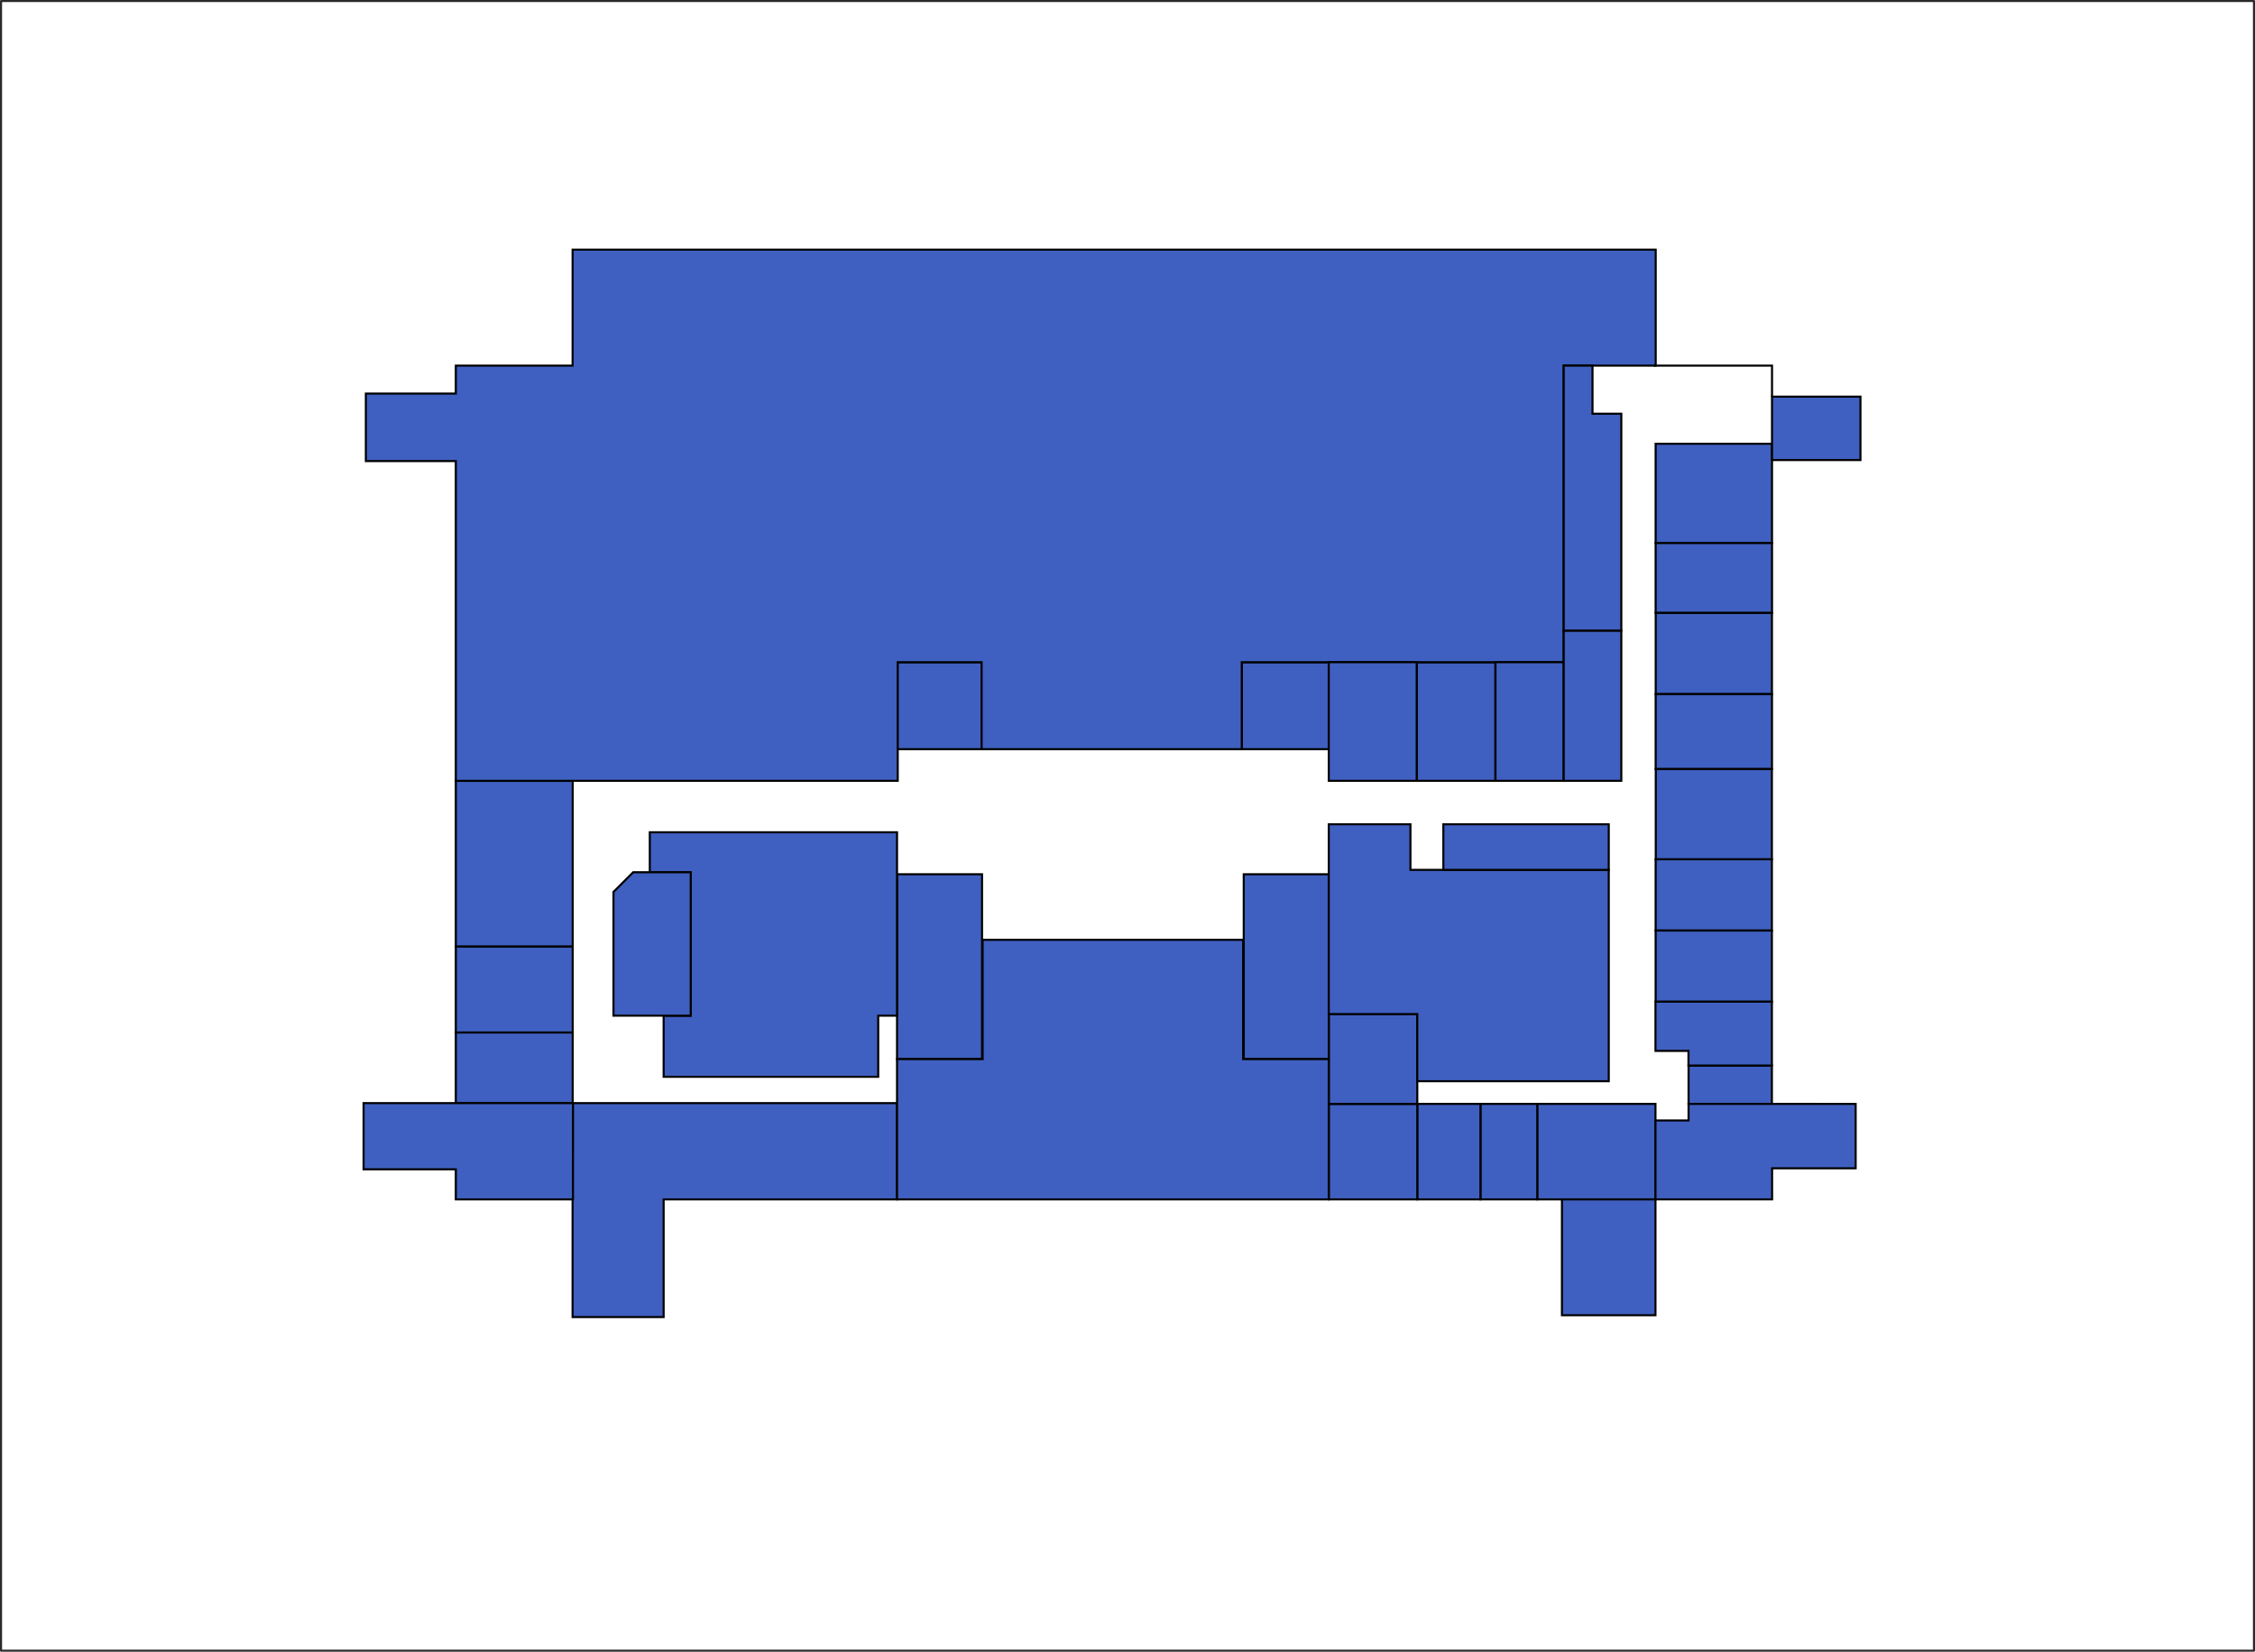
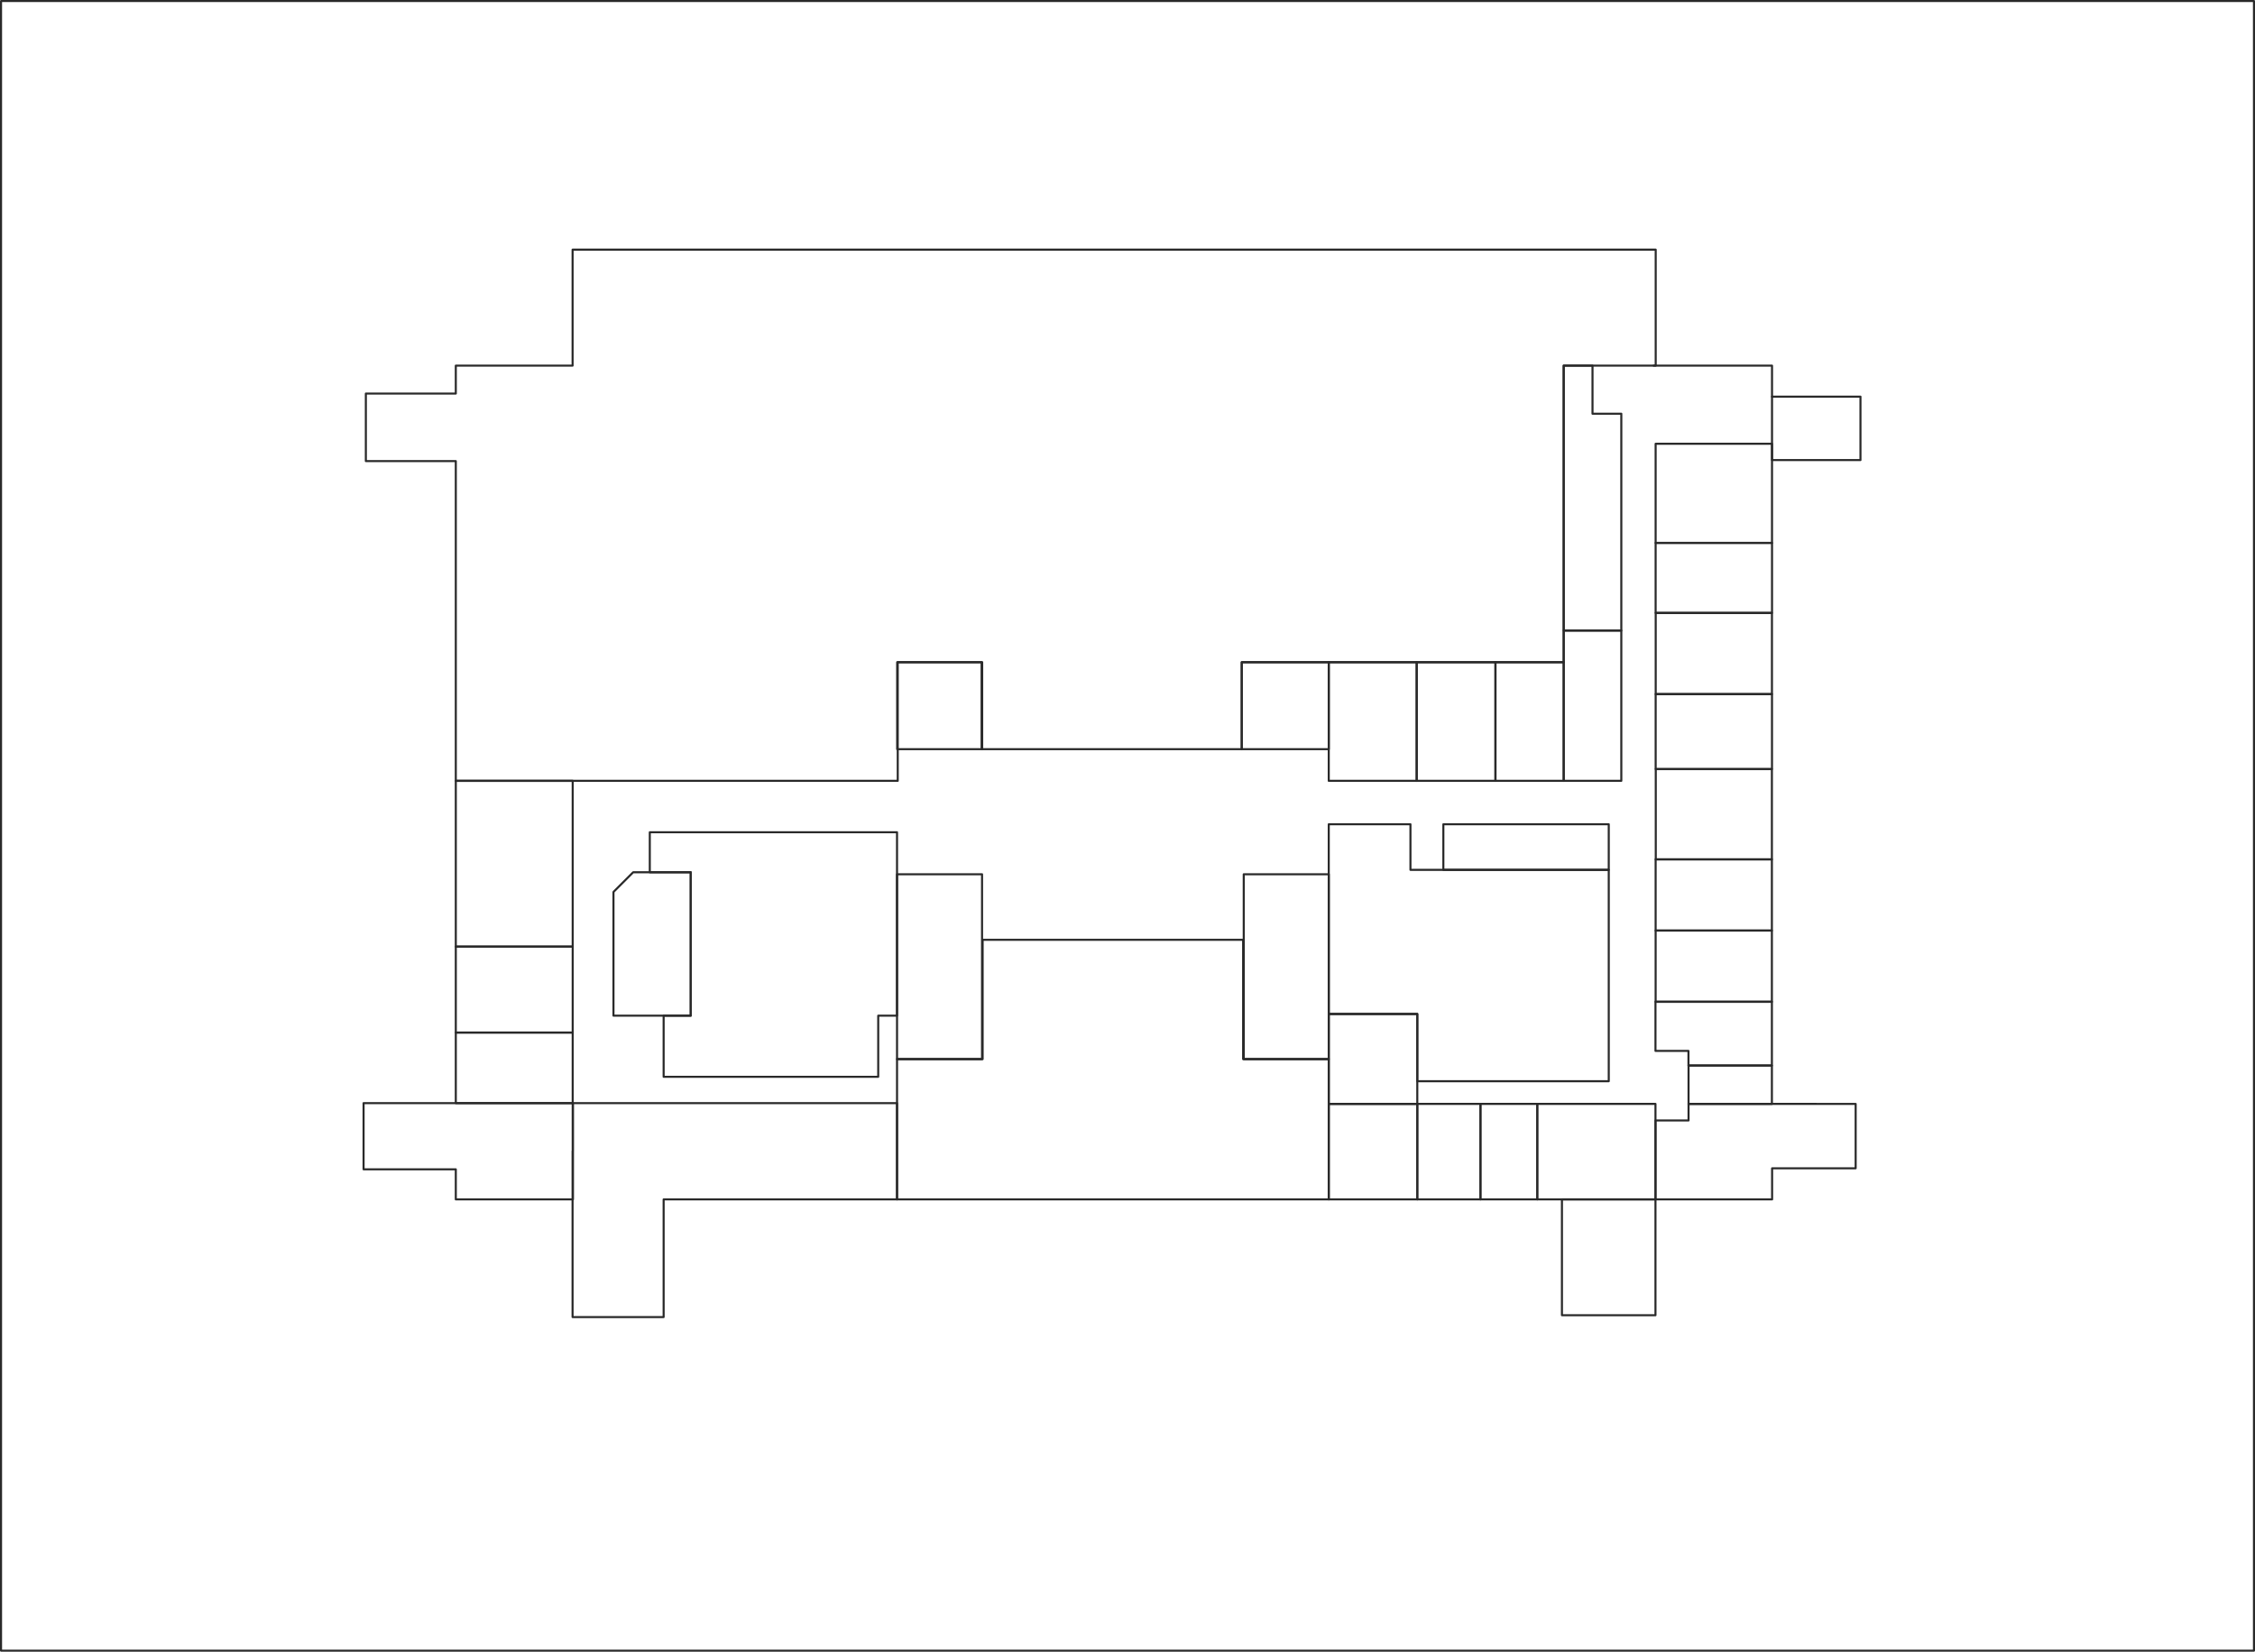
- <svg xmlns="http://www.w3.org/2000/svg" width="328.293mm" height="240.527mm" viewBox="0 0 328.293 240.527" version="1.1" id="svg1" xml:space="preserve">
-   <defs id="defs1" />
-   <g id="P1" style="display:inline;opacity:1;mix-blend-mode:normal" transform="translate(60.85444,-15.17453)">
-     <rect style="display:inline;opacity:1;mix-blend-mode:normal;fill:none;stroke:#292929;stroke-width:0.3;stroke-linecap:round;stroke-linejoin:round;stroke-miterlimit:5;stroke-dasharray:none" id="BACKGROUND-1" width="327.993" height="240.227" x="-60.704" y="15.325" />
-     <rect style="display:inline;opacity:1;fill:#3f60c0;fill-opacity:1;stroke:#000000;stroke-width:0.3;stroke-dasharray:none;stroke-opacity:1" id="LAB-INSTRUMENTS" width="16.945" height="10.189" x="180.18" y="94.239" />
-     <rect style="display:inline;opacity:1;fill:#3f60c0;fill-opacity:1;stroke:#000000;stroke-width:0.3;stroke-dasharray:none;stroke-opacity:1" id="STR-INSTRUMENTS" width="16.923" height="11.819" x="180.191" y="104.44" />
-     <rect style="display:inline;opacity:1;fill:#3f60c0;fill-opacity:1;stroke:#000000;stroke-width:0.3;stroke-dasharray:none;stroke-opacity:1" id="L10" width="16.935" height="10.909" x="180.185" y="116.253" />
-     <rect style="display:inline;opacity:1;fill:#3f60c0;fill-opacity:1;stroke:#000000;stroke-width:0.3;stroke-dasharray:none;stroke-opacity:1" id="L9" width="16.906" height="13.151" x="180.2" y="127.177" />
-     <rect style="display:inline;opacity:1;fill:#3f60c0;fill-opacity:1;stroke:#000000;stroke-width:0.3;stroke-dasharray:none;stroke-opacity:1" id="L7" width="16.924" height="10.377" x="180.181" y="140.31" />
-     <rect style="display:inline;opacity:1;fill:#3f60c0;fill-opacity:1;stroke:#000000;stroke-width:0.3;stroke-dasharray:none;stroke-opacity:1" id="L6" width="16.924" height="10.377" x="180.181" y="150.687" />
-     <path id="SECRETARY-102" style="display:inline;opacity:1;fill:#3f60c0;fill-opacity:1;stroke:#000000;stroke-width:0.3;stroke-dasharray:none;stroke-opacity:1" d="m 184.972,170.342 v 5.587 h 12.134 v -5.587 z" />
-     <rect style="display:inline;opacity:1;fill:#3f60c0;fill-opacity:1;stroke:#000000;stroke-width:0.3;stroke-dasharray:none;stroke-opacity:1" id="L1" width="17.209" height="13.909" x="162.948" y="175.929" />
-     <rect style="display:inline;opacity:1;fill:#3f60c0;fill-opacity:1;stroke:#000000;stroke-width:0.3;stroke-dasharray:none;stroke-opacity:1" id="LAB-APLICATIONS" width="13.617" height="16.868" x="166.54" y="189.838" />
-     <rect style="display:inline;opacity:1;fill:#3f60c0;fill-opacity:1;stroke:#000000;stroke-width:0.3;stroke-dasharray:none;stroke-opacity:1" id="OFF-106" width="8.273" height="13.909" x="154.675" y="175.929" />
-     <rect style="display:inline;opacity:1;fill:#3f60c0;fill-opacity:1;stroke:#000000;stroke-width:0.3;stroke-dasharray:none;stroke-opacity:1" id="L2" width="9.194" height="13.909" x="145.481" y="175.929" />
-     <rect style="display:inline;opacity:1;fill:#3f60c0;fill-opacity:1;stroke:#000000;stroke-width:0.3;stroke-dasharray:none;stroke-opacity:1" id="L3B" width="12.89" height="13.909" x="132.591" y="175.929" />
-     <rect style="display:inline;opacity:1;fill:#3f60c0;fill-opacity:1;stroke:#000000;stroke-width:0.3;stroke-dasharray:none;stroke-opacity:1" id="L3A" width="12.89" height="13.113" x="132.591" y="162.816" />
-     <rect style="display:inline;opacity:1;fill:#3f60c0;fill-opacity:1;stroke:#000000;stroke-width:0.3;stroke-dasharray:none;stroke-opacity:1" id="L14" width="12.376" height="26.918" x="120.215" y="142.488" />
-     <rect style="display:inline;opacity:1;fill:#3f60c0;fill-opacity:1;stroke:#000000;stroke-width:0.3;stroke-dasharray:none;stroke-opacity:1" id="103" width="12.376" height="26.918" x="69.74" y="142.488" />
-     <path id="OFF-102" style="display:inline;opacity:1;fill:#3f60c0;fill-opacity:1;stroke:#000000;stroke-width:0.3;stroke-dasharray:none;stroke-opacity:1" d="m 22.521,175.816 v 6.98 h -0.018 v 24.177 h 13.258 v -17.135 h 18.435 15.252 0.292 V 175.816 H 69.448 54.196 Z" />
-     <rect style="display:inline;opacity:1;fill:#3f60c0;fill-opacity:1;stroke:#000000;stroke-width:0.3;stroke-dasharray:none;stroke-opacity:1" id="STAIRS-1L" width="12.376" height="12.666" x="69.76" y="111.61" />
-     <rect style="display:inline;opacity:1;fill:#3f60c0;fill-opacity:1;stroke:#000000;stroke-width:0.3;stroke-dasharray:none;stroke-opacity:1" id="STAIRS-1R" width="12.667" height="12.666" x="119.924" y="111.61" />
-     <rect style="display:inline;opacity:1;fill:#3f60c0;fill-opacity:1;stroke:#000000;stroke-width:0.3;stroke-dasharray:none;stroke-opacity:1" id="107" width="17.018" height="24.142" x="5.503" y="128.883" />
-     <rect style="display:inline;opacity:1;fill:#3f60c0;fill-opacity:1;stroke:#000000;stroke-width:0.3;stroke-dasharray:none;stroke-opacity:1" id="LAB-COMPUTERS" width="17.018" height="12.515" x="5.503" y="153.025" />
-     <rect style="display:inline;opacity:1;fill:#3f60c0;fill-opacity:1;stroke:#000000;stroke-width:0.3;stroke-dasharray:none;stroke-opacity:1" id="OFF-101" width="17.018" height="10.276" x="5.503" y="165.54" />
-     <path id="DIRECTION-101" style="display:inline;fill:#3f60c0;fill-opacity:1;stroke:#000000;stroke-width:0.3;stroke-dasharray:none;stroke-opacity:1" d="m -7.924,175.816 v 9.639 H 5.503 v 4.383 H 22.56 V 175.816 H 5.503 Z" />
-     <path id="UNK-102" style="display:inline;opacity:1;fill:#3f60c0;fill-opacity:1;stroke:#000000;stroke-width:0.3;stroke-dasharray:none;stroke-opacity:1" d="m 33.745,136.374 v 5.823 h 5.961 v 20.886 h -3.945 v 8.901 h 9.584 7.839 7.272 6.545 v -8.901 h 2.738 V 136.374 H 63.779 39.706 Z" />
-     <path id="HALL-100" style="display:inline;opacity:1;fill:#3f60c0;fill-opacity:1;stroke:#000000;stroke-width:0.3;stroke-dasharray:none;stroke-opacity:1" d="m 82.203,152.035 v 17.372 H 69.74 v 20.431 h 62.85 v -20.431 h -12.462 v -17.372 z" />
-     <path id="105" style="display:inline;opacity:1;fill:#3f60c0;fill-opacity:1;stroke:#000000;stroke-width:0.3;stroke-dasharray:none;stroke-opacity:1" d="m 31.325,142.197 -2.867,2.868 v 18.019 H 39.706 V 142.197 Z" />
-     <rect style="display:inline;opacity:1;fill:#3f60c0;fill-opacity:1;stroke:#000000;stroke-width:0.3;stroke-dasharray:none;stroke-opacity:1" id="L13" width="11.466" height="17.273" x="145.395" y="111.61" />
-     <path id="UNK-101" style="display:inline;opacity:1;fill:#3f60c0;fill-opacity:1;stroke:#000000;stroke-width:0.3;stroke-dasharray:none;stroke-opacity:1" d="M 22.507,51.527 V 68.419 H 5.503 v 4.07 H -7.592 V 82.32 H 5.503 v 46.563 H 35.703 40.093 69.842 v -17.273 h 12.212 v 12.666 h 37.87 v -12.666 h 46.872 V 68.419 h 13.094 0.3 V 51.527 h -0.3 -13.094 z" />
-     <rect style="display:inline;opacity:1;fill:#3f60c0;fill-opacity:1;stroke:#000000;stroke-width:0.3;stroke-dasharray:none;stroke-opacity:1" id="OFF-1TR" width="16.942" height="14.443" x="180.181" y="79.796" />
-     <rect style="display:inline;opacity:1;fill:#3f60c0;fill-opacity:1;stroke:#000000;stroke-width:0.3;stroke-dasharray:none;stroke-opacity:1" id="UNK-104" width="12.876" height="9.237" x="197.124" y="72.936" />
-     <rect style="display:inline;opacity:1;fill:#3f60c0;fill-opacity:1;stroke:#000000;stroke-width:0.3;stroke-dasharray:none;stroke-opacity:1" id="BATHROOM-1R" width="12.804" height="17.273" x="132.591" y="111.61" />
-     <rect style="display:inline;opacity:1;fill:#3f60c0;fill-opacity:1;stroke:#000000;stroke-width:0.3;stroke-dasharray:none;stroke-opacity:1" id="OFF-105" width="9.935" height="17.273" x="156.861" y="111.61" />
-     <rect style="display:inline;opacity:1;fill:#3f60c0;fill-opacity:1;stroke:#000000;stroke-width:0.3;stroke-dasharray:none;stroke-opacity:1" id="L15" width="8.388" height="21.88" x="166.796" y="107.003" />
-     <path id="OFF-104" style="display:inline;opacity:1;fill:#3f60c0;fill-opacity:1;stroke:#000000;stroke-width:0.3;stroke-dasharray:none;stroke-opacity:1" d="m 166.796,68.419 v 7.003 31.581 h 8.388 V 75.422 h -4.194 v -7.003 z" />
-     <path id="UNK-103" style="display:inline;opacity:1;fill:#3f60c0;fill-opacity:1;stroke:#000000;stroke-width:0.3;stroke-dasharray:none;stroke-opacity:1" d="m 132.591,135.209 v 6.639 21.002 h 12.89 v 9.778 h 8.116 19.759 v -9.778 -21.002 h -10.408 -18.463 v -6.639 z" />
-     <rect style="display:inline;opacity:1;fill:#3f60c0;fill-opacity:1;stroke:#000000;stroke-width:0.3;stroke-dasharray:none;stroke-opacity:1" id="LAB-I" width="24.08" height="6.64" x="149.276" y="135.209" />
-     <path id="DIRECTION-102" style="display:inline;opacity:1;fill:#3f60c0;fill-opacity:1;stroke:#000000;stroke-width:0.3;stroke-dasharray:none;stroke-opacity:1" d="m 184.972,175.929 v 2.41 h -4.815 v 11.499 h 16.979 v -4.53 h 12.165 v -9.378 z" />
-     <path id="L5" style="display:inline;opacity:1;fill:#3f60c0;fill-opacity:1;stroke:#000000;stroke-width:0.3;stroke-dasharray:none;stroke-opacity:1" d="m 180.157,161.04 v 7.173 h 4.802 v 2.128 h 12.147 v -9.301 z" />
-     <path style="display:inline;opacity:1;fill:none;fill-opacity:1;stroke:#000000;stroke-width:0.3;stroke-dasharray:none;stroke-opacity:1" d="m 179.89,68.419 h 17.234 v 4.517" id="WALL-101" />
+ <svg xmlns="http://www.w3.org/2000/svg" width="328.293mm" height="240.527mm" viewBox="0 0 328.293 240.527" version="1.1" id="svg1" xml:space="preserve" label="svg1">
+   <defs id="defs1" label="defs1" />
+   <g id="P1" transform="translate(60.85444,-15.17453)" label="P1">
+     <rect id="BACKGROUND-1" width="327.993" height="240.227" x="-60.704" y="15.325" label="BACKGROUND-1" />
+     <rect id="LAB-INSTRUMENTS" width="16.945" height="10.189" x="180.18" y="94.239" label="LAB-INSTRUMENTS" />
+     <rect id="STR-INSTRUMENTS" width="16.923" height="11.819" x="180.191" y="104.44" label="STR-INSTRUMENTS" />
+     <rect id="L10" width="16.935" height="10.909" x="180.185" y="116.253" label="L10" />
+     <rect id="L9" width="16.906" height="13.151" x="180.2" y="127.177" label="L9" />
+     <rect id="L7" width="16.924" height="10.377" x="180.181" y="140.31" label="L7" />
+     <rect id="L6" width="16.924" height="10.377" x="180.181" y="150.687" label="L6" />
+     <path id="SECRETARY-102" d="m 184.972,170.342 v 5.587 h 12.134 v -5.587 z" label="SECRETARY-102" />
+     <rect id="L1" width="17.209" height="13.909" x="162.948" y="175.929" label="L1" />
+     <rect id="LAB-APLICATIONS" width="13.617" height="16.868" x="166.54" y="189.838" label="LAB-APLICATIONS" />
+     <rect id="OFF-106" width="8.273" height="13.909" x="154.675" y="175.929" label="OFF-106" />
+     <rect id="L2" width="9.194" height="13.909" x="145.481" y="175.929" label="L2" />
+     <rect id="L3B" width="12.89" height="13.909" x="132.591" y="175.929" label="L3B" />
+     <rect id="L3A" width="12.89" height="13.113" x="132.591" y="162.816" label="L3A" />
+     <rect id="L14" width="12.376" height="26.918" x="120.215" y="142.488" label="L14" />
+     <rect id="103" width="12.376" height="26.918" x="69.74" y="142.488" label="103" />
+     <path id="OFF-102" d="m 22.521,175.816 v 6.98 h -0.018 v 24.177 h 13.258 v -17.135 h 18.435 15.252 0.292 V 175.816 H 69.448 54.196 Z" label="OFF-102" />
+     <rect id="STAIRS-1L" width="12.376" height="12.666" x="69.76" y="111.61" label="STAIRS-1L" />
+     <rect id="STAIRS-1R" width="12.667" height="12.666" x="119.924" y="111.61" label="STAIRS-1R" />
+     <rect id="107" width="17.018" height="24.142" x="5.503" y="128.883" label="107" />
+     <rect id="LAB-COMPUTERS" width="17.018" height="12.515" x="5.503" y="153.025" label="LAB-COMPUTERS" />
+     <rect id="OFF-101" width="17.018" height="10.276" x="5.503" y="165.54" label="OFF-101" />
+     <path id="DIRECTION-101" d="m -7.924,175.816 v 9.639 H 5.503 v 4.383 H 22.56 V 175.816 H 5.503 Z" label="DIRECTION-101" />
+     <path id="UNK-102" d="m 33.745,136.374 v 5.823 h 5.961 v 20.886 h -3.945 v 8.901 h 9.584 7.839 7.272 6.545 v -8.901 h 2.738 V 136.374 H 63.779 39.706 Z" label="UNK-102" />
+     <path id="HALL-100" d="m 82.203,152.035 v 17.372 H 69.74 v 20.431 h 62.85 v -20.431 h -12.462 v -17.372 z" label="HALL-100" />
+     <path id="105" d="m 31.325,142.197 -2.867,2.868 v 18.019 H 39.706 V 142.197 Z" label="105" />
+     <rect id="L13" width="11.466" height="17.273" x="145.395" y="111.61" label="L13" />
+     <path id="UNK-101" d="M 22.507,51.527 V 68.419 H 5.503 v 4.07 H -7.592 V 82.32 H 5.503 v 46.563 H 35.703 40.093 69.842 v -17.273 h 12.212 v 12.666 h 37.87 v -12.666 h 46.872 V 68.419 h 13.094 0.3 V 51.527 h -0.3 -13.094 z" label="UNK-101" />
+     <rect id="OFF-1TR" width="16.942" height="14.443" x="180.181" y="79.796" label="OFF-1TR" />
+     <rect id="UNK-104" width="12.876" height="9.237" x="197.124" y="72.936" label="UNK-104" />
+     <rect id="BATHROOM-1R" width="12.804" height="17.273" x="132.591" y="111.61" label="BATHROOM-1R" />
+     <rect id="OFF-105" width="9.935" height="17.273" x="156.861" y="111.61" label="OFF-105" />
+     <rect id="L15" width="8.388" height="21.88" x="166.796" y="107.003" label="L15" />
+     <path id="OFF-104" d="m 166.796,68.419 v 7.003 31.581 h 8.388 V 75.422 h -4.194 v -7.003 z" label="OFF-104" />
+     <path id="UNK-103" d="m 132.591,135.209 v 6.639 21.002 h 12.89 v 9.778 h 8.116 19.759 v -9.778 -21.002 h -10.408 -18.463 v -6.639 z" label="UNK-103" />
+     <rect id="LAB-I" width="24.08" height="6.64" x="149.276" y="135.209" label="LAB-I" />
+     <path id="DIRECTION-102" d="m 184.972,175.929 v 2.41 h -4.815 v 11.499 h 16.979 v -4.53 h 12.165 v -9.378 z" label="DIRECTION-102" />
+     <path id="L5" d="m 180.157,161.04 v 7.173 h 4.802 v 2.128 h 12.147 v -9.301 z" label="L5" />
+     <path d="m 179.89,68.419 h 17.234 v 4.517" id="WALL-101" label="WALL-101" />
  </g>
+   <style>
+         * {
+             display: inline;
+             opacity: 1;
+             mix-blend-mode: normal;
+             fill: none;
+             stroke: #292929;
+             stroke-width: 0.3;
+             stroke-linecap: round;
+             stroke-linejoin: round;
+             stroke-miterlimit: 5;
+             stroke-dasharray: none
+         }
+     </style>
</svg>
